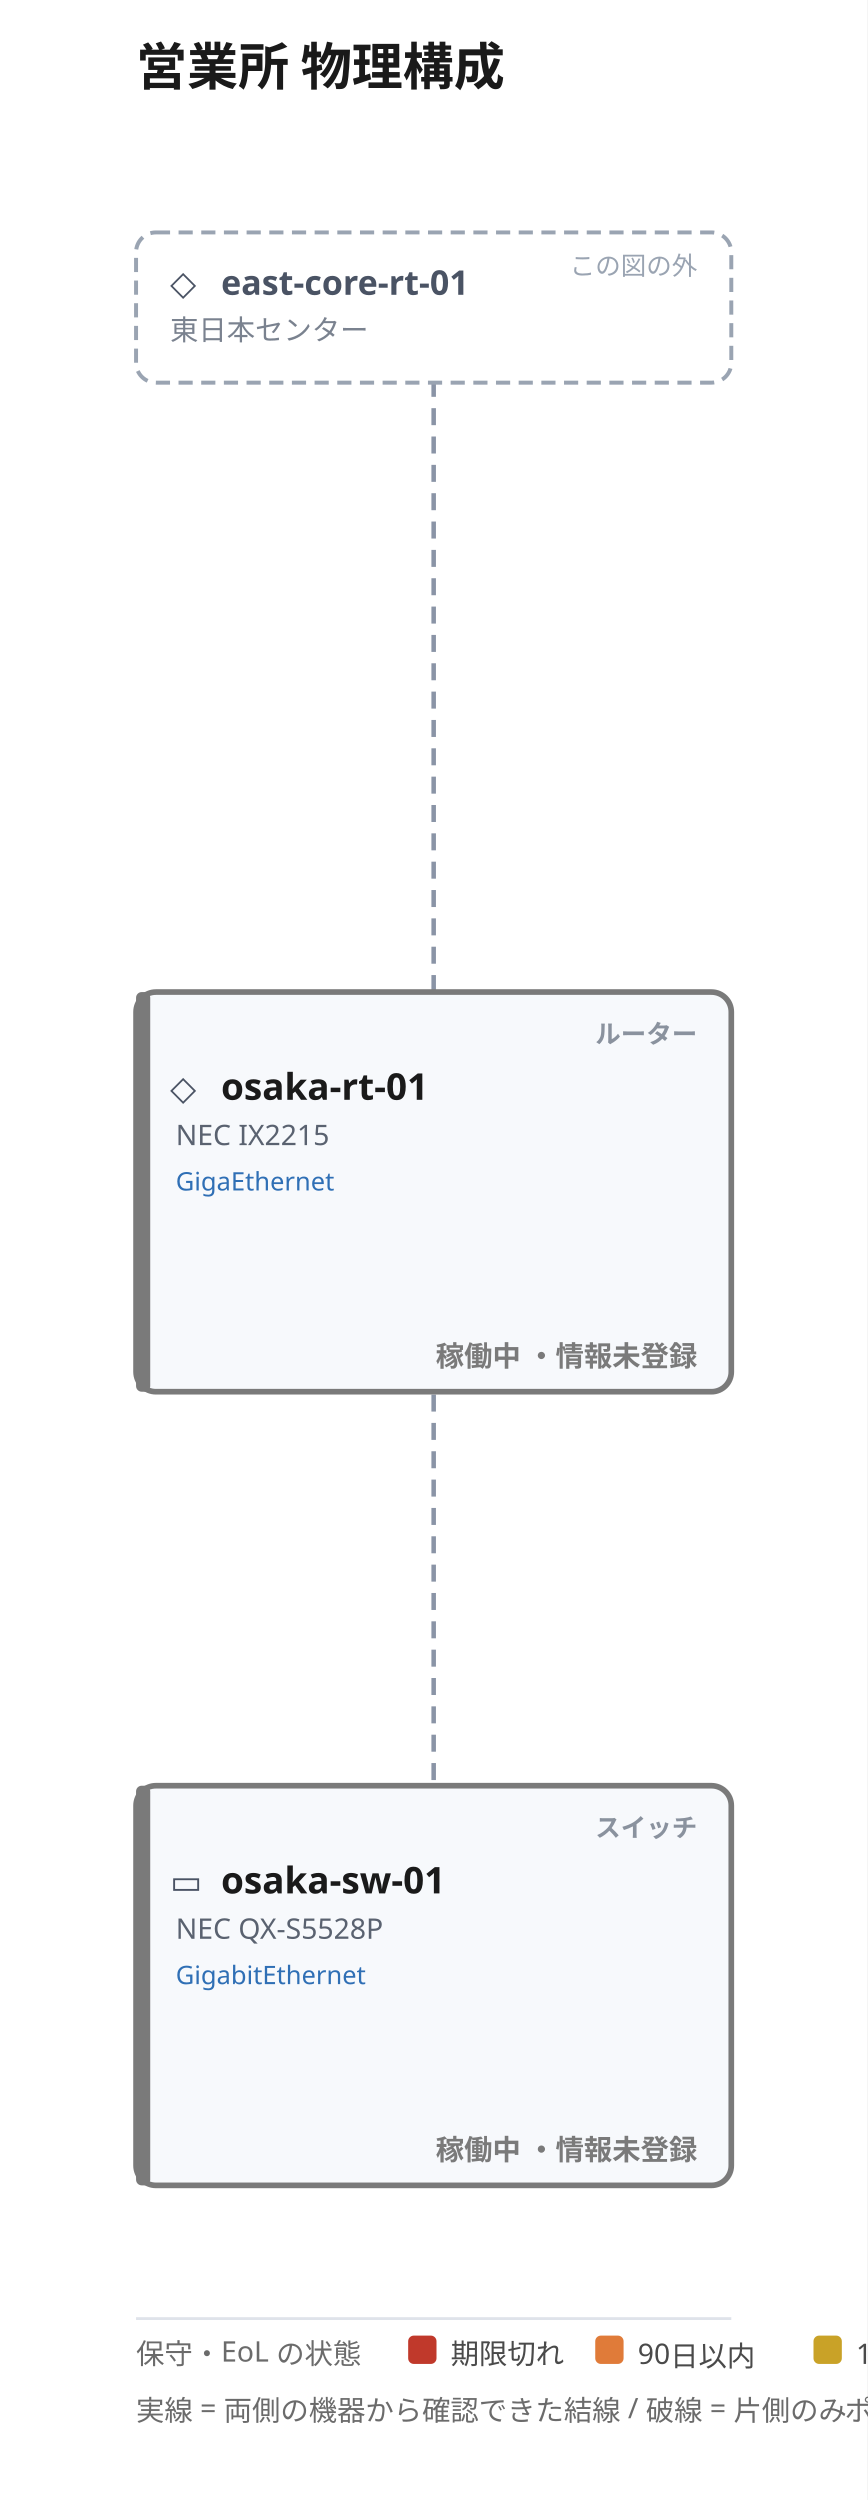
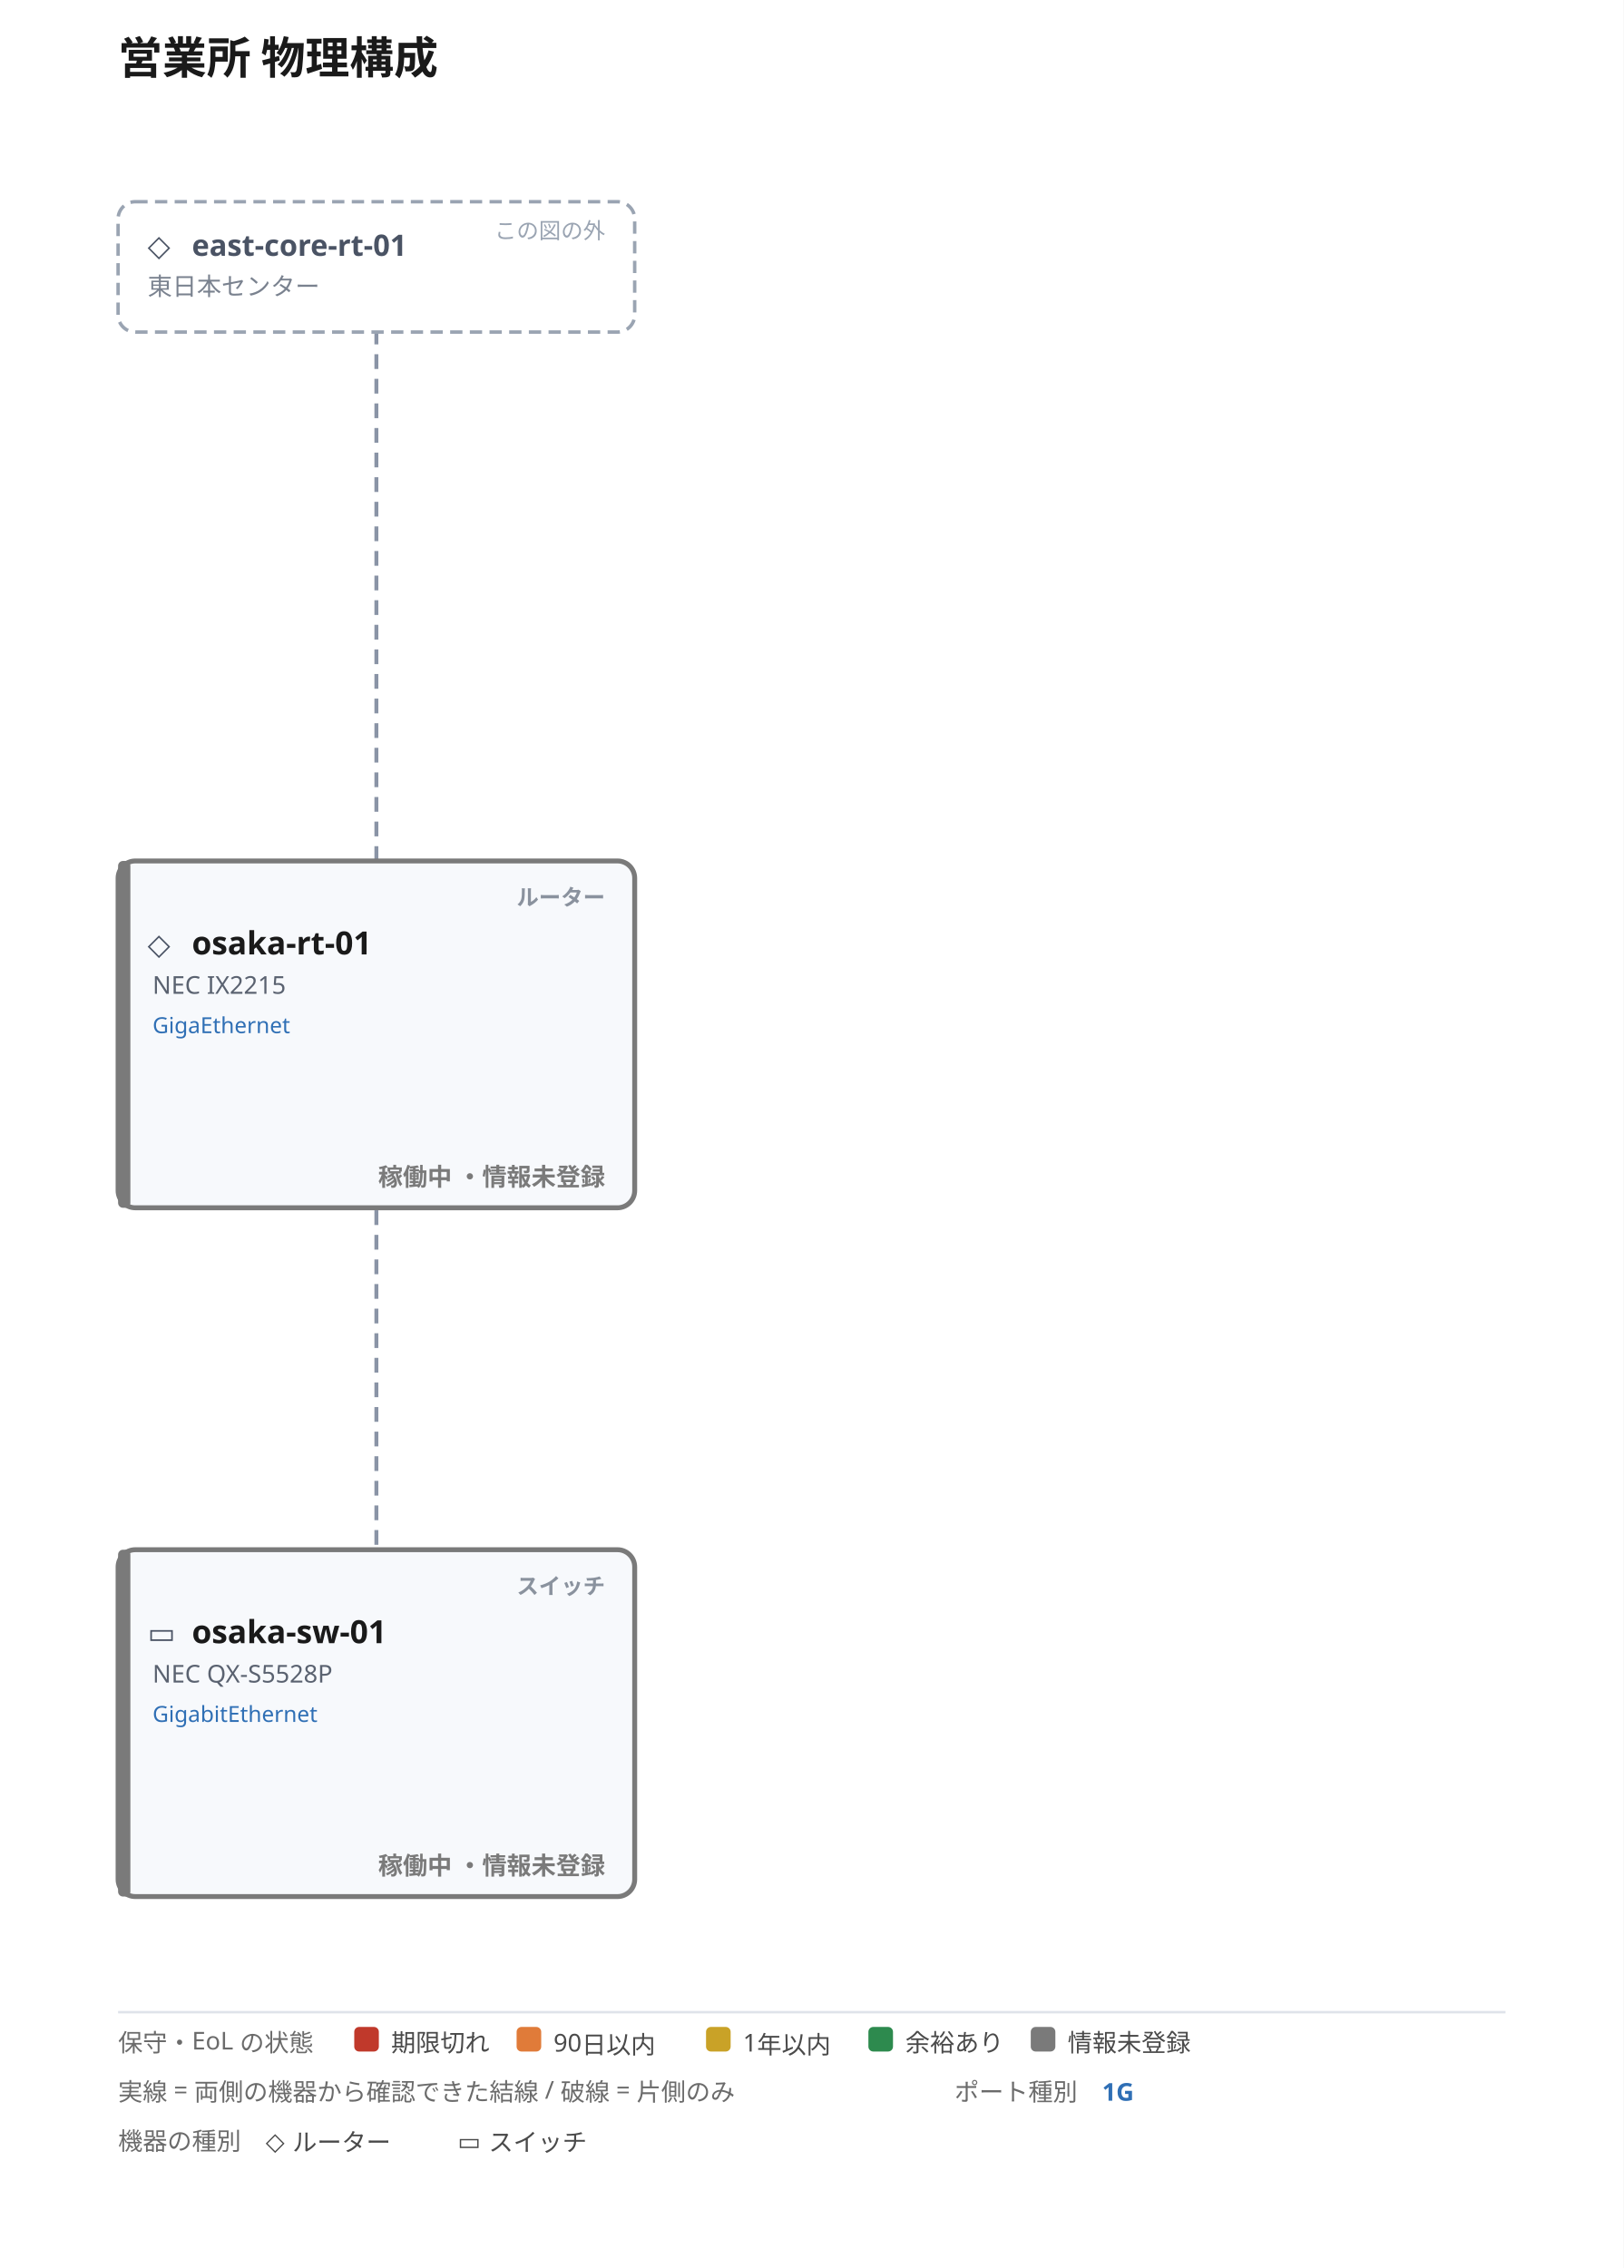
- <svg xmlns="http://www.w3.org/2000/svg" width="306" height="882" viewBox="0 0 306 882" font-family="'Yu Gothic', 'Hiragino Kaku Gothic ProN', Meiryo, 'Noto Sans JP', sans-serif">
+ <svg xmlns="http://www.w3.org/2000/svg" width="660" height="922" viewBox="0 0 660 922" font-family="'Yu Gothic', 'Hiragino Kaku Gothic ProN', Meiryo, 'Noto Sans JP', sans-serif">
  <rect width="100%" height="100%" fill="#ffffff" />
  <text x="48" y="30" font-size="18" font-weight="700" fill="#1a1a1a">営業所 物理構成</text>
  <polyline points="153,350 153,135" fill="none" stroke="#8a94a6" stroke-width="1.6" stroke-dasharray="6 4" />
  <text class="port-label" x="164.0" y="333.5" font-size="10" fill="#2f6fb5" text-anchor="middle" paint-order="stroke" stroke="#ffffff" stroke-width="3" />
  <text class="port-label" x="142.0" y="146.0" font-size="10" fill="#2f6fb5" text-anchor="middle" paint-order="stroke" stroke="#ffffff" stroke-width="3" />
  <polyline points="153,492 153,630" fill="none" stroke="#8a94a6" stroke-width="1.6" stroke-dasharray="6 4" />
  <text class="port-label" x="142.0" y="502.5" font-size="10" fill="#2f6fb5" text-anchor="middle" paint-order="stroke" stroke="#ffffff" stroke-width="3" />
  <text class="port-label" x="164.0" y="613.5" font-size="10" fill="#2f6fb5" text-anchor="middle" paint-order="stroke" stroke="#ffffff" stroke-width="3" />
  <g>
    <rect x="48" y="82" width="210" height="53" rx="7" fill="none" stroke="#9aa4b2" stroke-width="1.4" stroke-dasharray="5 3" />
    <text x="60" y="104" font-size="12" fill="#4a5364">◇</text>
    <text x="78" y="104" font-size="12" font-weight="700" fill="#4a5364">east-core-rt-01</text>
    <text x="60" y="120" font-size="10" fill="#7a828f">東日本センター</text>
    <text x="246" y="97" font-size="9" fill="#9aa4b2" text-anchor="end">この図の外</text>
  </g>
  <g>
    <rect x="48" y="350" width="210" height="141" rx="7" fill="#f7f9fc" stroke="#7a7a7a" stroke-width="2" />
    <rect x="48" y="350" width="5" height="141" rx="2" fill="#7a7a7a" />
    <text x="246" y="368" font-size="9" font-weight="700" fill="#8a929e" text-anchor="end">ルーター</text>
    <text x="60" y="388" font-size="12" fill="#4a5364">◇</text>
    <text x="78" y="388" font-size="13" font-weight="700" fill="#1a1a1a">osaka-rt-01</text>
    <text x="62" y="404" font-size="10" fill="#5a6270">NEC IX2215</text>
    <text x="62" y="420" font-size="9">
      <tspan fill="#2f6fb5">GigaEthernet</tspan>
    </text>
    <text x="246" y="482" font-size="10" font-weight="600" fill="#7a7a7a" text-anchor="end">稼働中 ・情報未登録</text>
  </g>
  <g>
    <rect x="48" y="630" width="210" height="141" rx="7" fill="#f7f9fc" stroke="#7a7a7a" stroke-width="2" />
    <rect x="48" y="630" width="5" height="141" rx="2" fill="#7a7a7a" />
    <text x="246" y="648" font-size="9" font-weight="700" fill="#8a929e" text-anchor="end">スイッチ</text>
    <text x="60" y="668" font-size="12" fill="#4a5364">▭</text>
    <text x="78" y="668" font-size="13" font-weight="700" fill="#1a1a1a">osaka-sw-01</text>
    <text x="62" y="684" font-size="10" fill="#5a6270">NEC QX-S5528P</text>
    <text x="62" y="700" font-size="9">
      <tspan fill="#2f6fb5">GigabitEthernet</tspan>
    </text>
    <text x="246" y="762" font-size="10" font-weight="600" fill="#7a7a7a" text-anchor="end">稼働中 ・情報未登録</text>
  </g>
-   <line x1="48" y1="818" x2="258" y2="818" stroke="#dfe3ea" stroke-width="1" />
+   <line x1="48" y1="818" x2="612" y2="818" stroke="#dfe3ea" stroke-width="1" />
  <text x="48" y="834" font-size="10" fill="#6b6b6b">保守・EoL の状態</text>
  <rect x="144" y="824" width="10" height="10" rx="2" fill="#c0392b" />
  <text x="159" y="834" font-size="10" fill="#4a4a4a">期限切れ</text>
  <rect x="210" y="824" width="10" height="10" rx="2" fill="#e07b39" />
  <text x="225" y="834" font-size="10" fill="#4a4a4a">90日以内</text>
  <rect x="287" y="824" width="10" height="10" rx="2" fill="#c9a227" />
  <text x="302" y="834" font-size="10" fill="#4a4a4a">1年以内</text>
  <rect x="353" y="824" width="10" height="10" rx="2" fill="#2d8a4e" />
  <text x="368" y="834" font-size="10" fill="#4a4a4a">余裕あり</text>
  <rect x="419" y="824" width="10" height="10" rx="2" fill="#7a7a7a" />
  <text x="434" y="834" font-size="10" fill="#4a4a4a">情報未登録</text>
  <text x="48" y="854" font-size="10" fill="#6b6b6b">実線 = 両側の機器から確認できた結線 / 破線 = 片側のみ</text>
-   <text x="298" y="854" font-size="10" fill="#6b6b6b">ポート種別</text>
-   <text x="358" y="854" font-size="10" fill="#2f6fb5" font-weight="700">1G</text>
+   <text x="388" y="854" font-size="10" fill="#6b6b6b">ポート種別</text>
+   <text x="448" y="854" font-size="10" fill="#2f6fb5" font-weight="700">1G</text>
+   <text x="48" y="874" font-size="10" fill="#6b6b6b">機器の種別</text>
+   <text x="108" y="874" font-size="10" fill="#4a4a4a">◇ ルーター</text>
+   <text x="186" y="874" font-size="10" fill="#4a4a4a">▭ スイッチ</text>
</svg>
